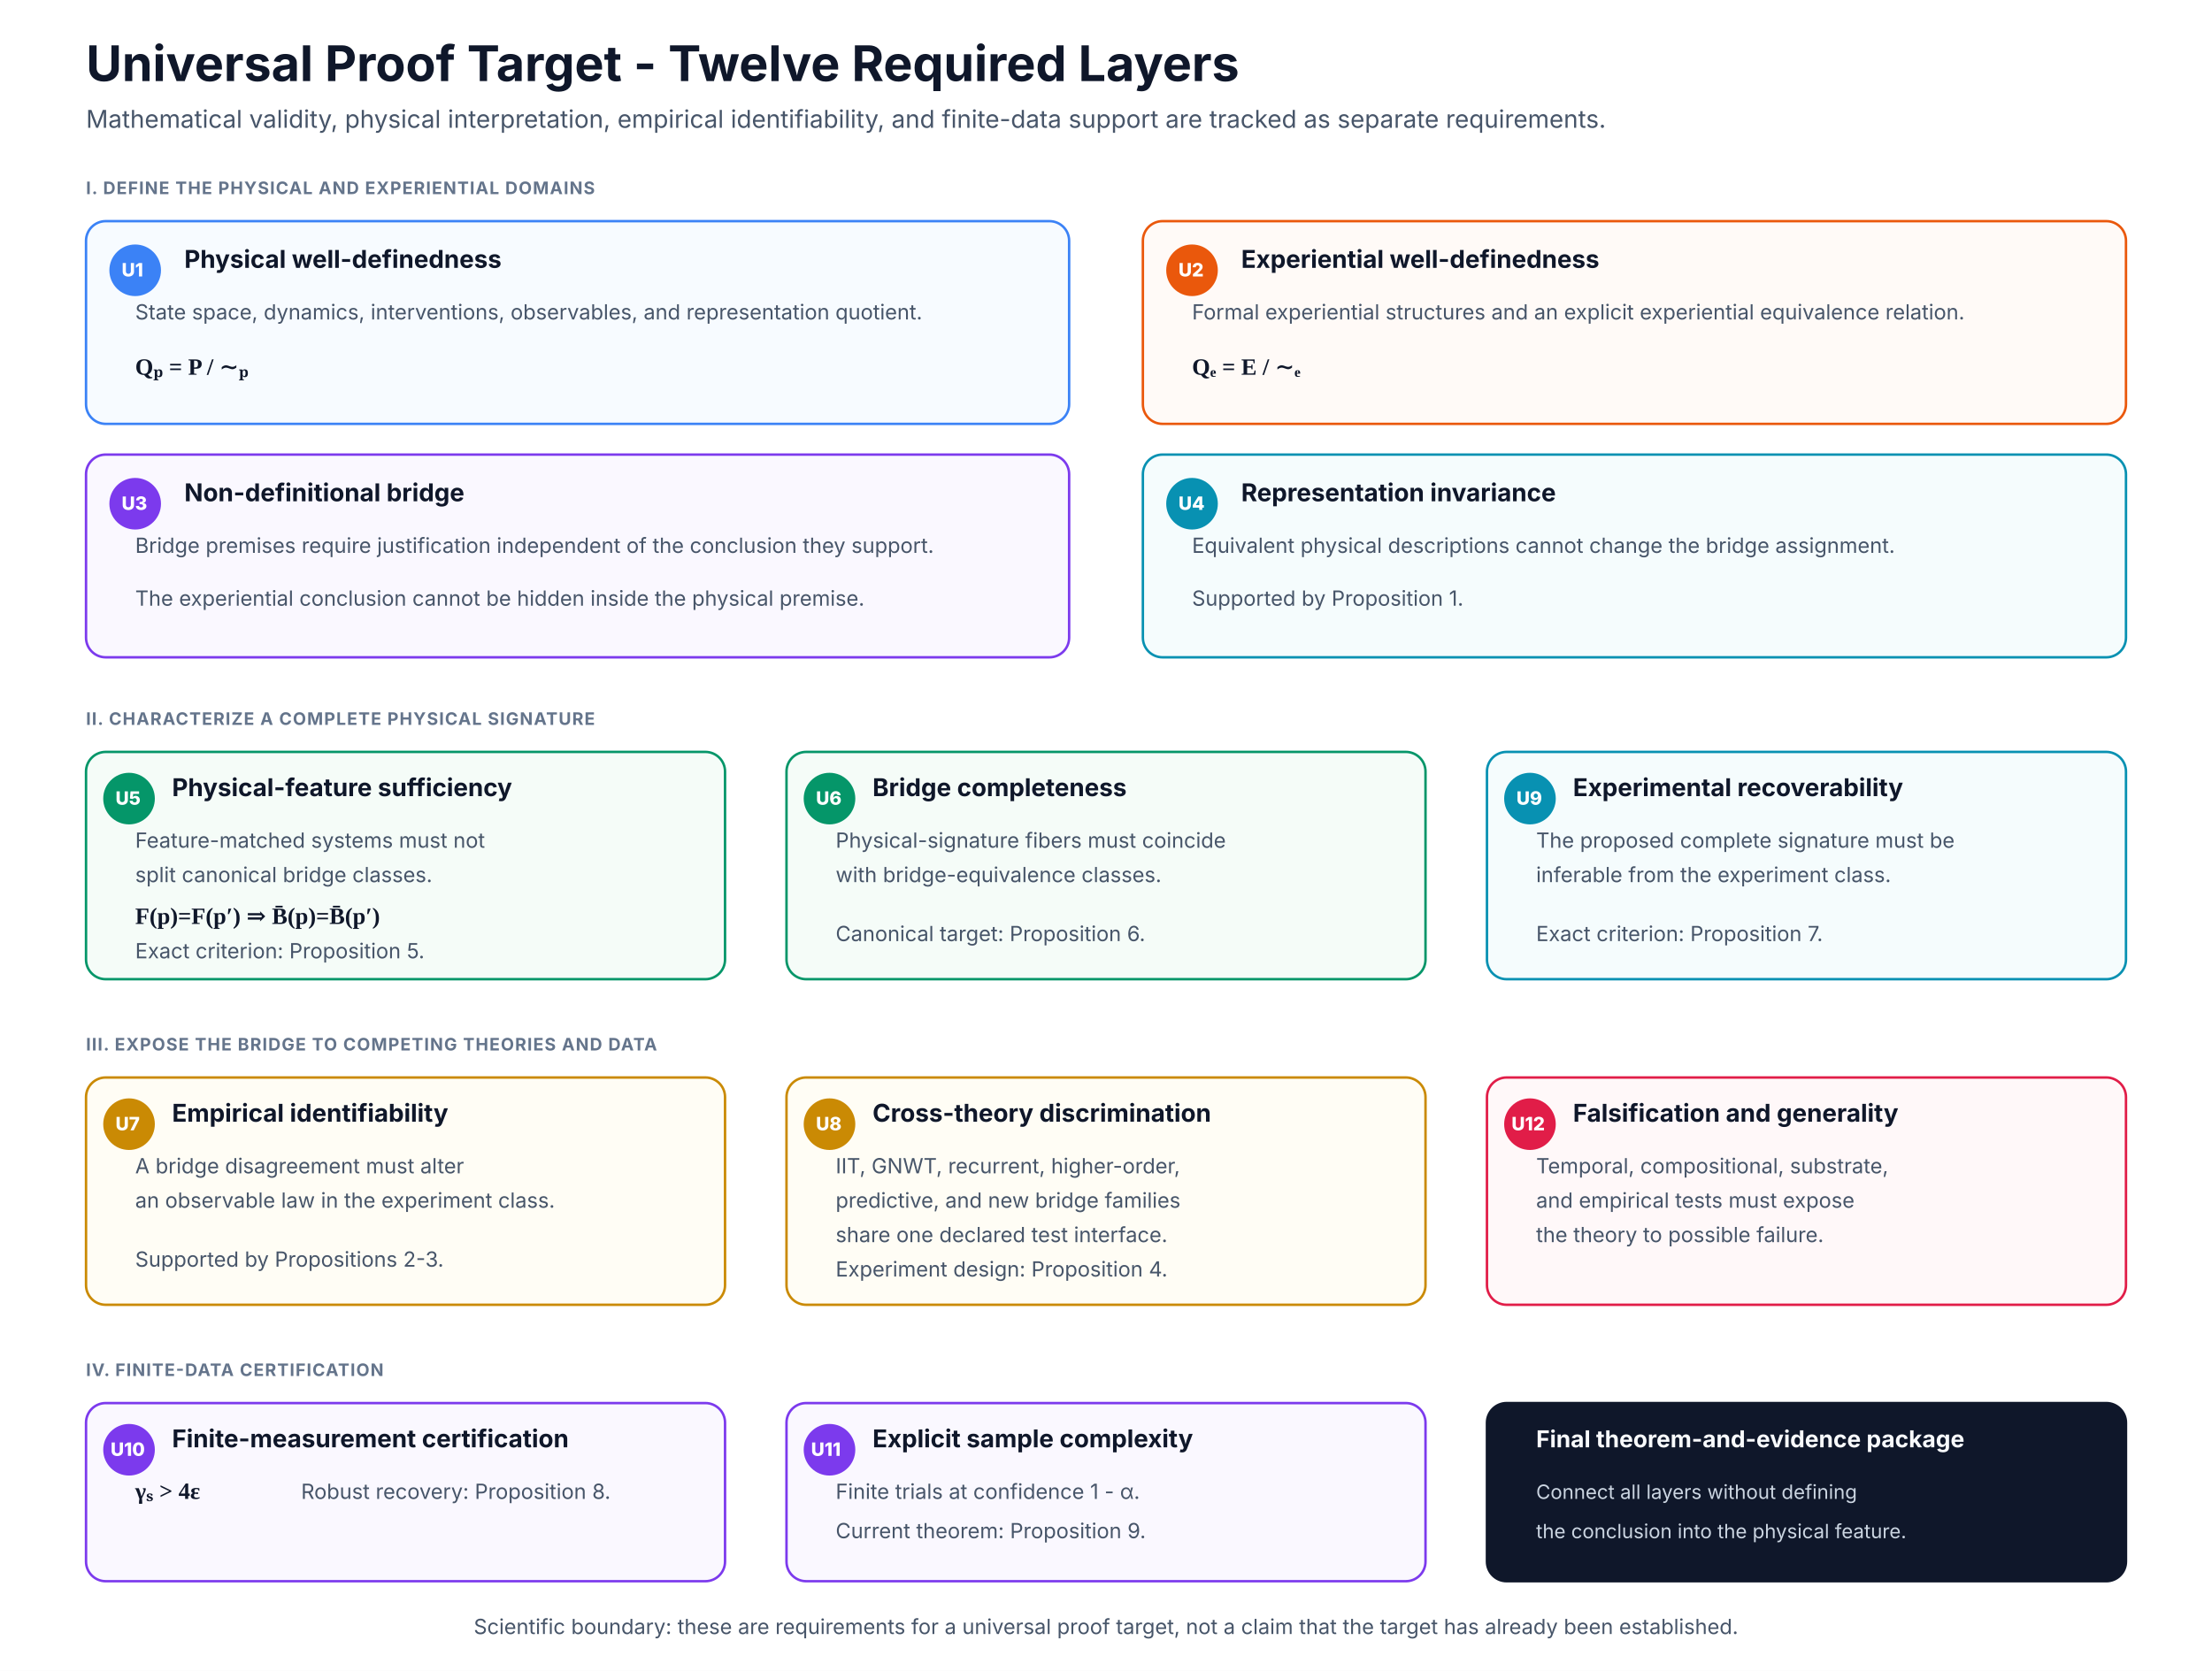
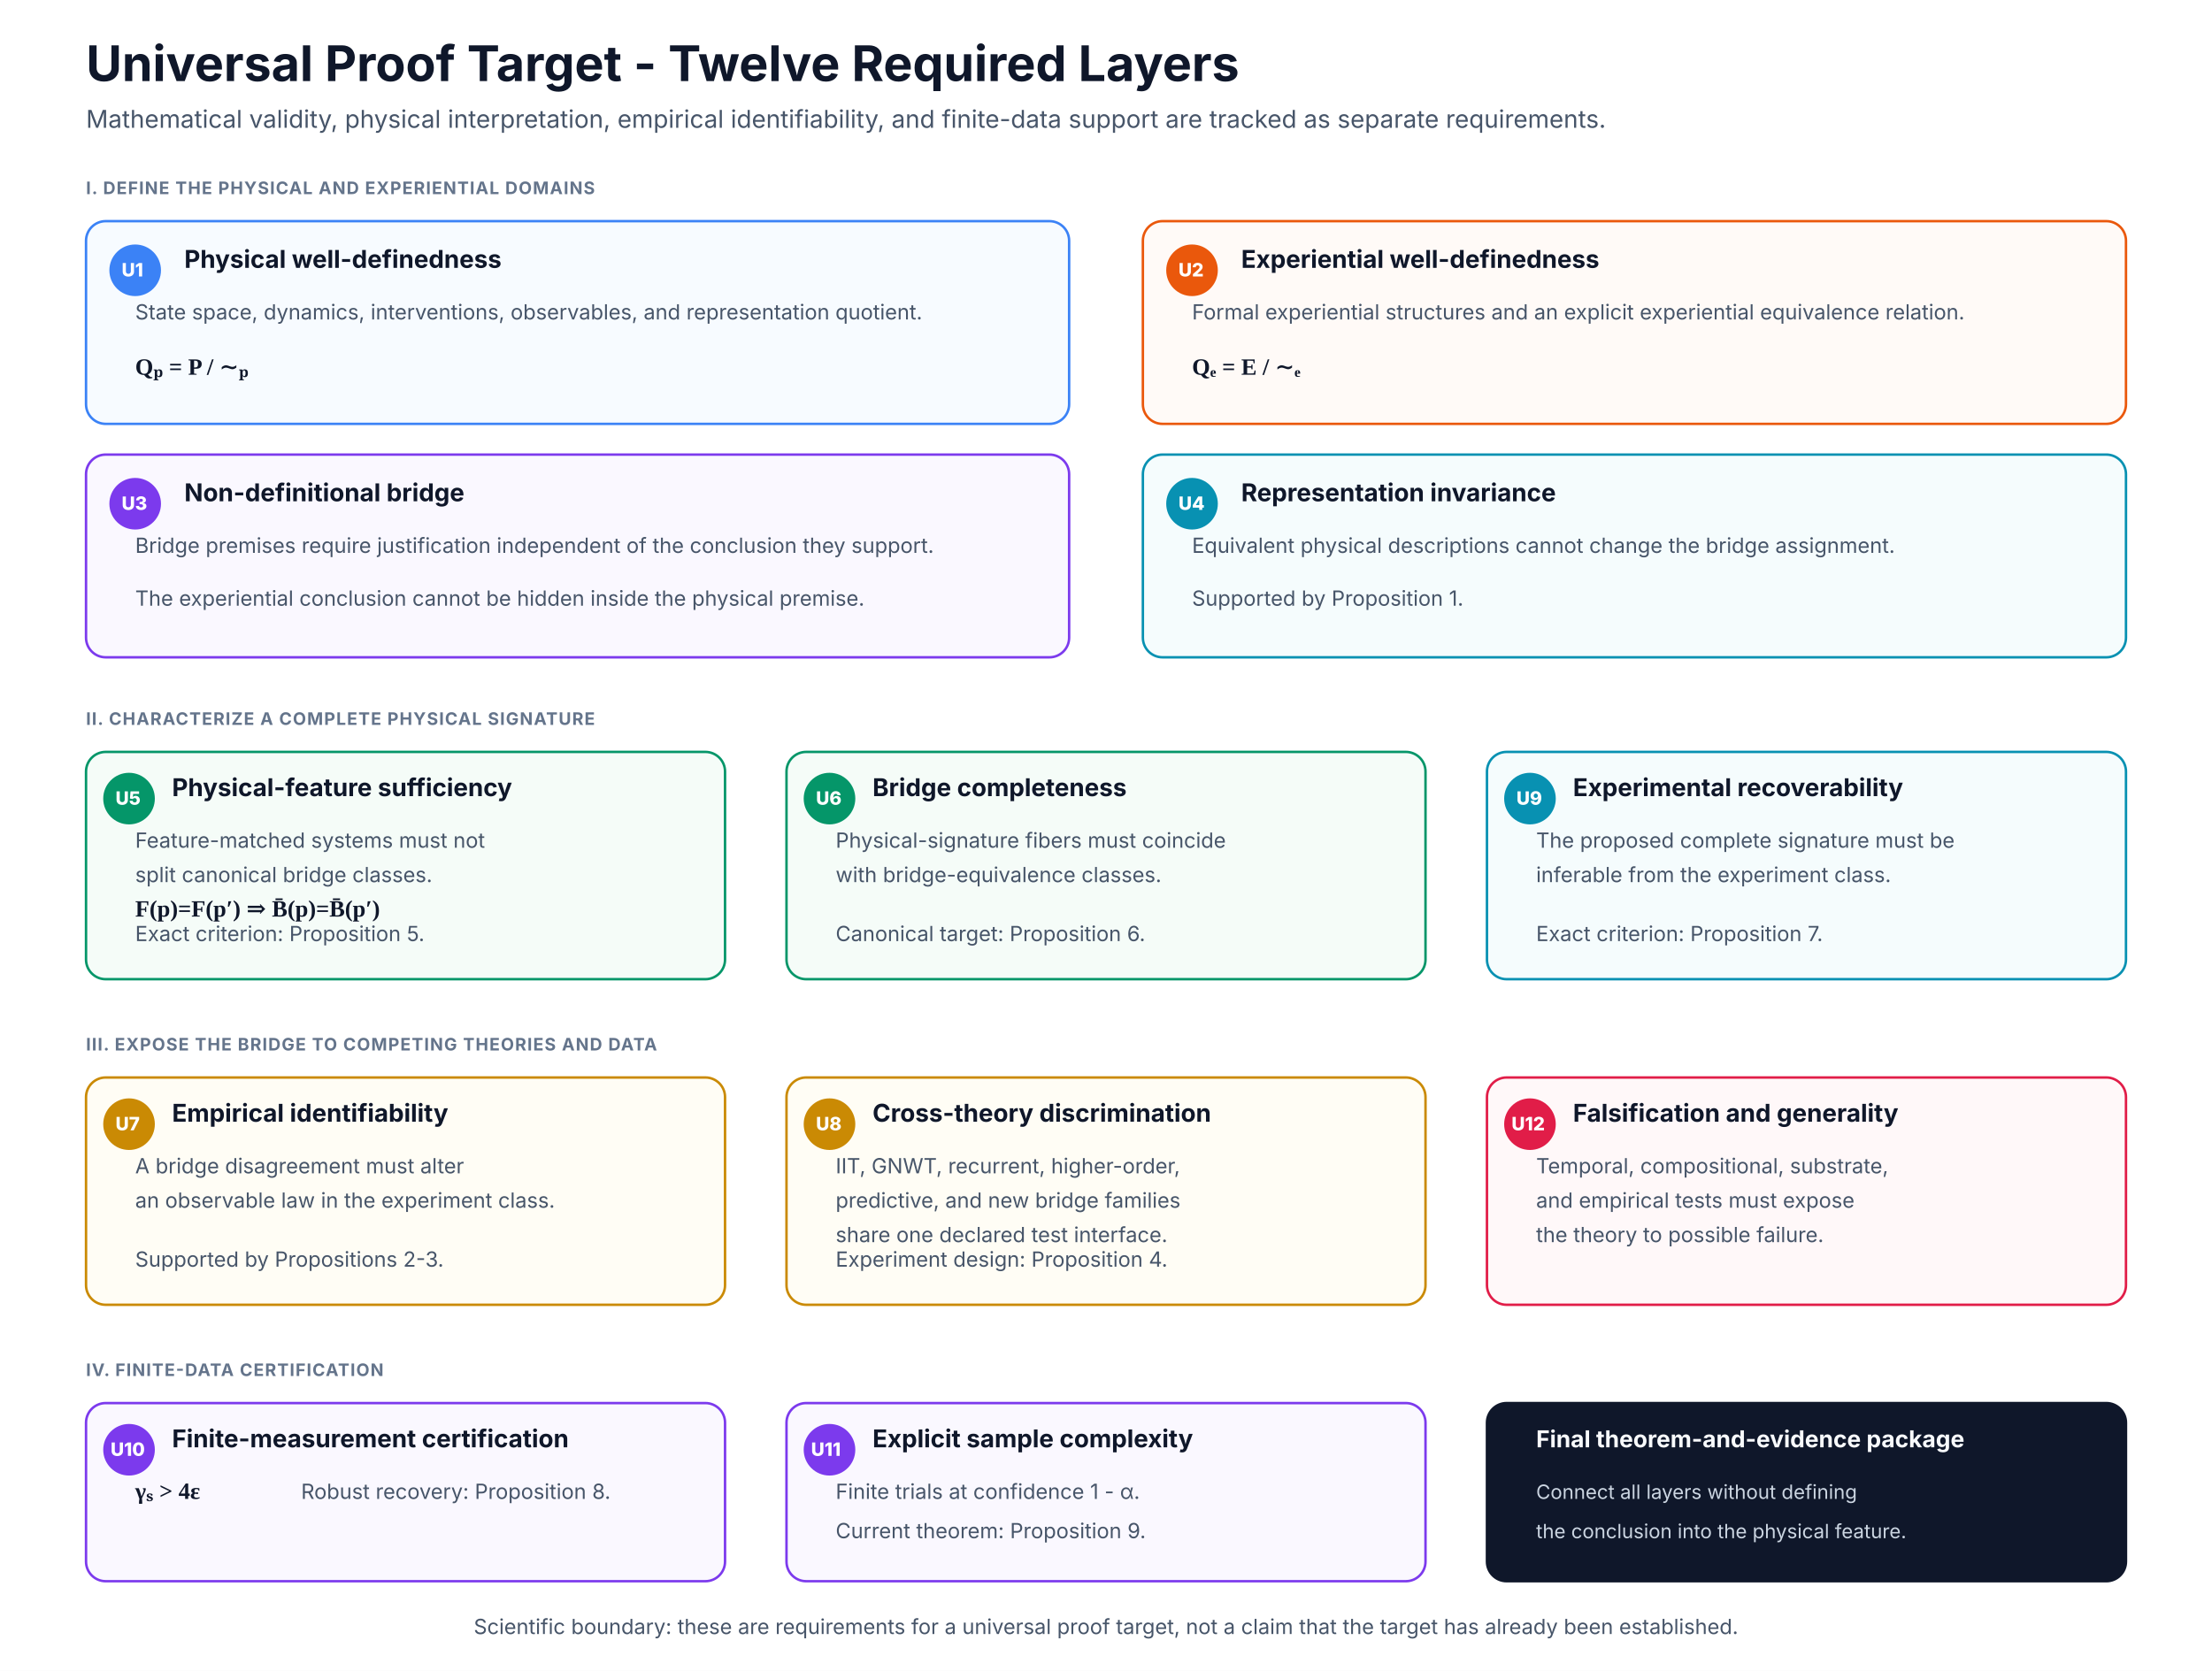
<svg xmlns="http://www.w3.org/2000/svg" width="1800" height="1360" viewBox="0 0 1800 1360" role="img" aria-labelledby="title desc">
  <defs>
    <style>
      .title{font:700 40px system-ui,-apple-system,"Segoe UI",sans-serif;fill:#0f172a}
      .subtitle{font:400 20px system-ui,-apple-system,"Segoe UI",sans-serif;fill:#475569}
      .group{font:700 14px system-ui,-apple-system,"Segoe UI",sans-serif;letter-spacing:.8px;fill:#64748b}
      .num{font:800 15px system-ui,-apple-system,"Segoe UI",sans-serif;fill:#ffffff}
      .head{font:700 20px system-ui,-apple-system,"Segoe UI",sans-serif;fill:#0f172a}
      .body{font:400 17px system-ui,-apple-system,"Segoe UI",sans-serif;fill:#475569}
      .eq{font:600 19px Georgia,"Times New Roman",serif;fill:#0f172a}
      .dark-head{font:700 19px system-ui,-apple-system,"Segoe UI",sans-serif;fill:#f8fafc}
      .dark-body{font:400 16px system-ui,-apple-system,"Segoe UI",sans-serif;fill:#cbd5e1}
      .card{stroke-width:2}
    </style>
  </defs>
  <rect width="1800" height="1360" fill="#ffffff" />
  <text x="70" y="66" class="title">Universal Proof Target - Twelve Required Layers</text>
  <text x="70" y="104" class="subtitle">Mathematical validity, physical interpretation, empirical identifiability, and finite-data support are tracked as separate requirements.</text>
  <text x="70" y="158" class="group">I. DEFINE THE PHYSICAL AND EXPERIENTIAL DOMAINS</text>
  <g id="u1" data-qa-block="true" data-x="70" data-y="180" data-width="800" data-height="165">
    <rect class="card" x="70" y="180" width="800" height="165" rx="16" fill="#f7fbff" stroke="#3b82f6" />
    <circle cx="110" cy="220" r="21" fill="#3b82f6" />
    <text x="99" y="225" class="num">U1</text>
    <text x="150" y="218" class="head">Physical well-definedness</text>
    <text x="110" y="260" class="body">State space, dynamics, interventions, observables, and representation quotient.</text>
    <text x="110" y="305" class="eq">Qₚ = P / ∼ₚ</text>
  </g>
  <g id="u2" data-qa-block="true" data-x="930" data-y="180" data-width="800" data-height="165">
    <rect class="card" x="930" y="180" width="800" height="165" rx="16" fill="#fffaf7" stroke="#ea580c" />
    <circle cx="970" cy="220" r="21" fill="#ea580c" />
    <text x="959" y="225" class="num">U2</text>
    <text x="1010" y="218" class="head">Experiential well-definedness</text>
    <text x="970" y="260" class="body">Formal experiential structures and an explicit experiential equivalence relation.</text>
    <text x="970" y="305" class="eq">Qₑ = E / ∼ₑ</text>
  </g>
  <g id="u3" data-qa-block="true" data-x="70" data-y="370" data-width="800" data-height="165">
    <rect class="card" x="70" y="370" width="800" height="165" rx="16" fill="#faf8ff" stroke="#7c3aed" />
    <circle cx="110" cy="410" r="21" fill="#7c3aed" />
    <text x="99" y="415" class="num">U3</text>
    <text x="150" y="408" class="head">Non-definitional bridge</text>
    <text x="110" y="450" class="body">Bridge premises require justification independent of the conclusion they support.</text>
    <text x="110" y="493" class="body">The experiential conclusion cannot be hidden inside the physical premise.</text>
  </g>
  <g id="u4" data-qa-block="true" data-x="930" data-y="370" data-width="800" data-height="165">
    <rect class="card" x="930" y="370" width="800" height="165" rx="16" fill="#f5fcfd" stroke="#0891b2" />
    <circle cx="970" cy="410" r="21" fill="#0891b2" />
    <text x="959" y="415" class="num">U4</text>
    <text x="1010" y="408" class="head">Representation invariance</text>
    <text x="970" y="450" class="body">Equivalent physical descriptions cannot change the bridge assignment.</text>
    <text x="970" y="493" class="body">Supported by Proposition 1.</text>
  </g>
  <text x="70" y="590" class="group">II. CHARACTERIZE A COMPLETE PHYSICAL SIGNATURE</text>
  <g id="u5" data-qa-block="true" data-x="70" data-y="612" data-width="520" data-height="185">
    <rect class="card" x="70" y="612" width="520" height="185" rx="16" fill="#f5fcf8" stroke="#059669" />
    <circle cx="105" cy="650" r="21" fill="#059669" />
    <text x="94" y="655" class="num">U5</text>
    <text x="140" y="648" class="head">Physical-feature sufficiency</text>
    <text x="110" y="690" class="body">Feature-matched systems must not</text>
    <text x="110" y="718" class="body">split canonical bridge classes.</text>
-     <text x="110" y="752" class="eq">F(p)=F(p′) ⇒ B̄(p)=B̄(p′)</text>
-     <text x="110" y="780" class="body">Exact criterion: Proposition 5.</text>
+     <text x="110" y="746" class="eq">F(p)=F(p′) ⇒ B̄(p)=B̄(p′)</text>
+     <text x="110" y="766" class="body">Exact criterion: Proposition 5.</text>
  </g>
  <g id="u6" data-qa-block="true" data-x="640" data-y="612" data-width="520" data-height="185">
    <rect class="card" x="640" y="612" width="520" height="185" rx="16" fill="#f5fcf8" stroke="#059669" />
    <circle cx="675" cy="650" r="21" fill="#059669" />
    <text x="664" y="655" class="num">U6</text>
    <text x="710" y="648" class="head">Bridge completeness</text>
    <text x="680" y="690" class="body">Physical-signature fibers must coincide</text>
    <text x="680" y="718" class="body">with bridge-equivalence classes.</text>
    <text x="680" y="766" class="body">Canonical target: Proposition 6.</text>
  </g>
  <g id="u9" data-qa-block="true" data-x="1210" data-y="612" data-width="520" data-height="185">
    <rect class="card" x="1210" y="612" width="520" height="185" rx="16" fill="#f5fcfd" stroke="#0891b2" />
    <circle cx="1245" cy="650" r="21" fill="#0891b2" />
    <text x="1234" y="655" class="num">U9</text>
    <text x="1280" y="648" class="head">Experimental recoverability</text>
    <text x="1250" y="690" class="body">The proposed complete signature must be</text>
    <text x="1250" y="718" class="body">inferable from the experiment class.</text>
    <text x="1250" y="766" class="body">Exact criterion: Proposition 7.</text>
  </g>
  <text x="70" y="855" class="group">III. EXPOSE THE BRIDGE TO COMPETING THEORIES AND DATA</text>
  <g id="u7" data-qa-block="true" data-x="70" data-y="877" data-width="520" data-height="185">
    <rect class="card" x="70" y="877" width="520" height="185" rx="16" fill="#fffdf5" stroke="#ca8a04" />
    <circle cx="105" cy="915" r="21" fill="#ca8a04" />
    <text x="94" y="920" class="num">U7</text>
    <text x="140" y="913" class="head">Empirical identifiability</text>
    <text x="110" y="955" class="body">A bridge disagreement must alter</text>
    <text x="110" y="983" class="body">an observable law in the experiment class.</text>
    <text x="110" y="1031" class="body">Supported by Propositions 2-3.</text>
  </g>
  <g id="u8" data-qa-block="true" data-x="640" data-y="877" data-width="520" data-height="185">
    <rect class="card" x="640" y="877" width="520" height="185" rx="16" fill="#fffdf5" stroke="#ca8a04" />
    <circle cx="675" cy="915" r="21" fill="#ca8a04" />
    <text x="664" y="920" class="num">U8</text>
    <text x="710" y="913" class="head">Cross-theory discrimination</text>
    <text x="680" y="955" class="body">IIT, GNWT, recurrent, higher-order,</text>
    <text x="680" y="983" class="body">predictive, and new bridge families</text>
    <text x="680" y="1011" class="body">share one declared test interface.</text>
-     <text x="680" y="1039" class="body">Experiment design: Proposition 4.</text>
+     <text x="680" y="1031" class="body">Experiment design: Proposition 4.</text>
  </g>
  <g id="u12" data-qa-block="true" data-x="1210" data-y="877" data-width="520" data-height="185">
    <rect class="card" x="1210" y="877" width="520" height="185" rx="16" fill="#fff8f9" stroke="#e11d48" />
    <circle cx="1245" cy="915" r="21" fill="#e11d48" />
    <text x="1230" y="920" class="num">U12</text>
    <text x="1280" y="913" class="head">Falsification and generality</text>
    <text x="1250" y="955" class="body">Temporal, compositional, substrate,</text>
    <text x="1250" y="983" class="body">and empirical tests must expose</text>
    <text x="1250" y="1011" class="body">the theory to possible failure.</text>
  </g>
  <text x="70" y="1120" class="group">IV. FINITE-DATA CERTIFICATION</text>
  <g id="u10" data-qa-block="true" data-x="70" data-y="1142" data-width="520" data-height="145">
    <rect class="card" x="70" y="1142" width="520" height="145" rx="16" fill="#faf8ff" stroke="#7c3aed" />
    <circle cx="105" cy="1180" r="21" fill="#7c3aed" />
    <text x="90" y="1185" class="num">U10</text>
    <text x="140" y="1178" class="head">Finite-measurement certification</text>
    <text x="110" y="1220" class="eq">γₛ &gt; 4ε</text>
    <text x="245" y="1220" class="body">Robust recovery: Proposition 8.</text>
  </g>
  <g id="u11" data-qa-block="true" data-x="640" data-y="1142" data-width="520" data-height="145">
    <rect class="card" x="640" y="1142" width="520" height="145" rx="16" fill="#faf8ff" stroke="#7c3aed" />
    <circle cx="675" cy="1180" r="21" fill="#7c3aed" />
    <text x="660" y="1185" class="num">U11</text>
    <text x="710" y="1178" class="head">Explicit sample complexity</text>
    <text x="680" y="1220" class="body">Finite trials at confidence 1 - α.</text>
    <text x="680" y="1252" class="body">Current theorem: Proposition 9.</text>
  </g>
  <g id="final-package" data-qa-block="true" data-x="1210" data-y="1142" data-width="520" data-height="145">
    <rect class="card" x="1210" y="1142" width="520" height="145" rx="16" fill="#0f172a" stroke="#0f172a" />
    <text x="1250" y="1178" class="dark-head">Final theorem-and-evidence package</text>
    <text x="1250" y="1220" class="dark-body">Connect all layers without defining</text>
    <text x="1250" y="1252" class="dark-body">the conclusion into the physical feature.</text>
  </g>
  <text x="900" y="1330" text-anchor="middle" class="body">Scientific boundary: these are requirements for a universal proof target, not a claim that the target has already been established.</text>
</svg>
